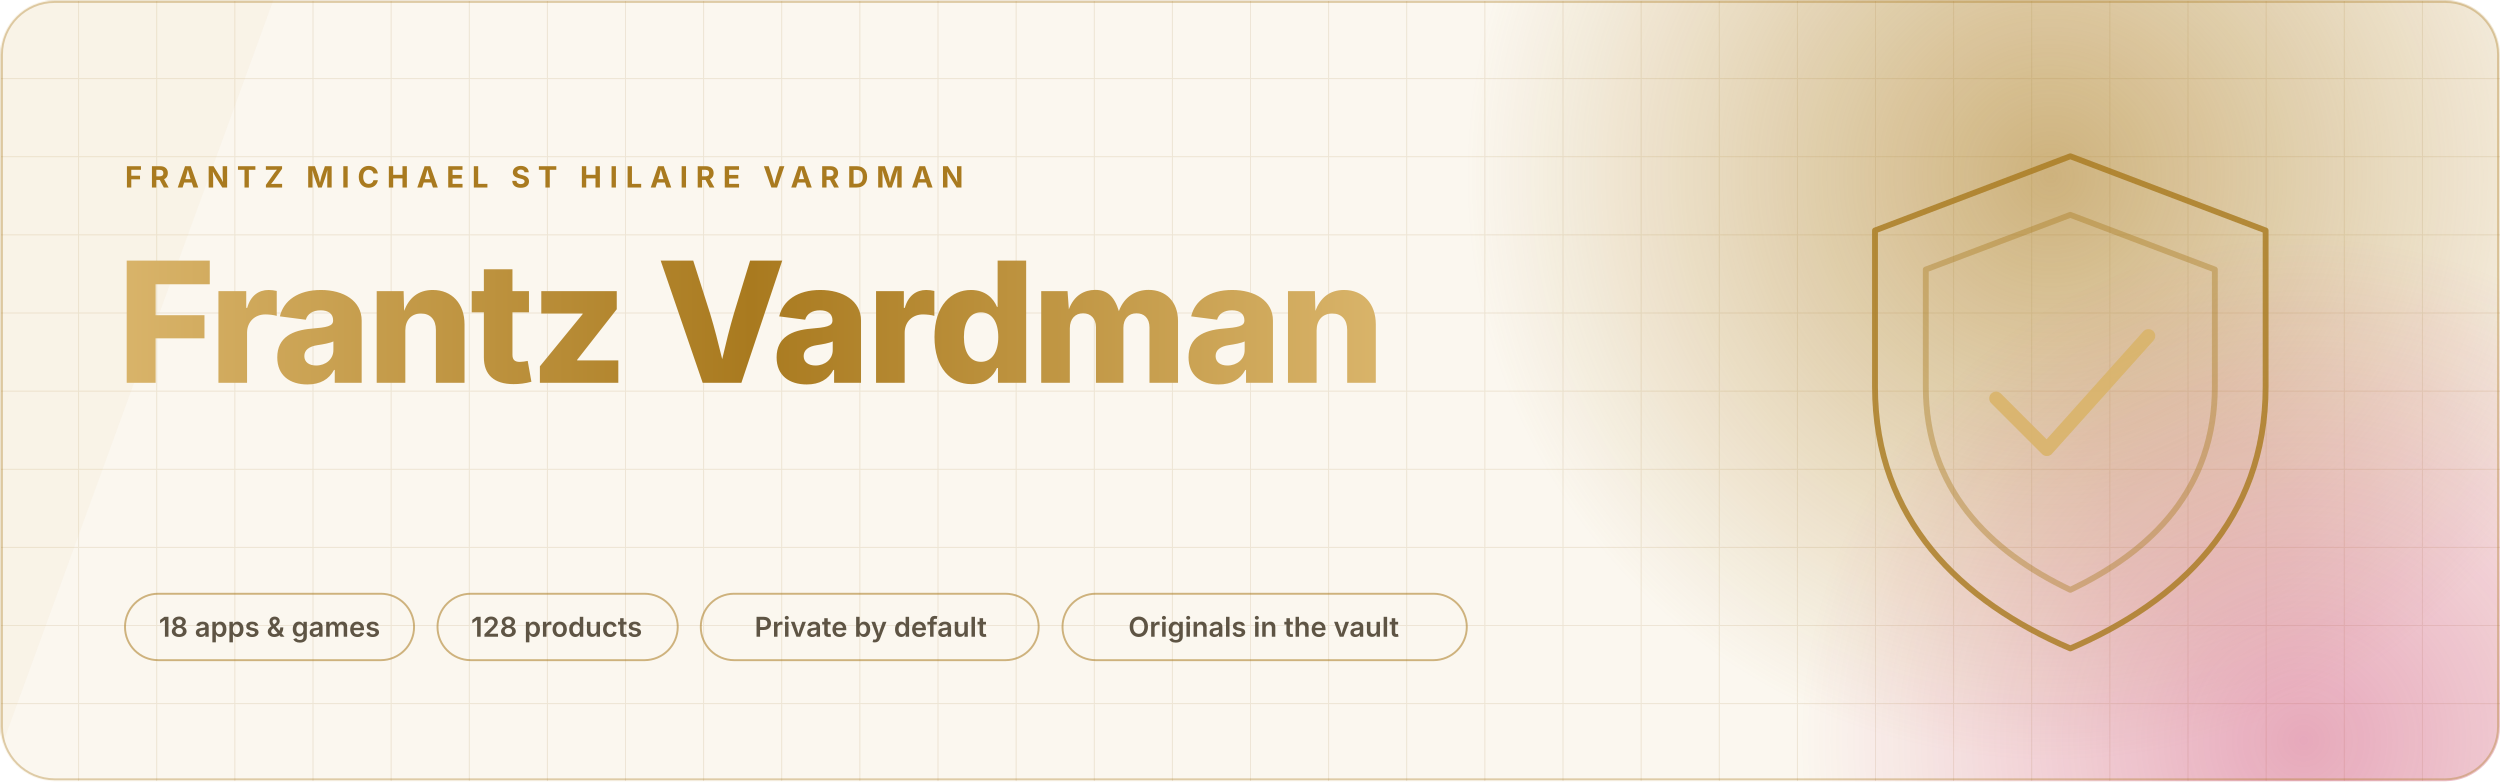
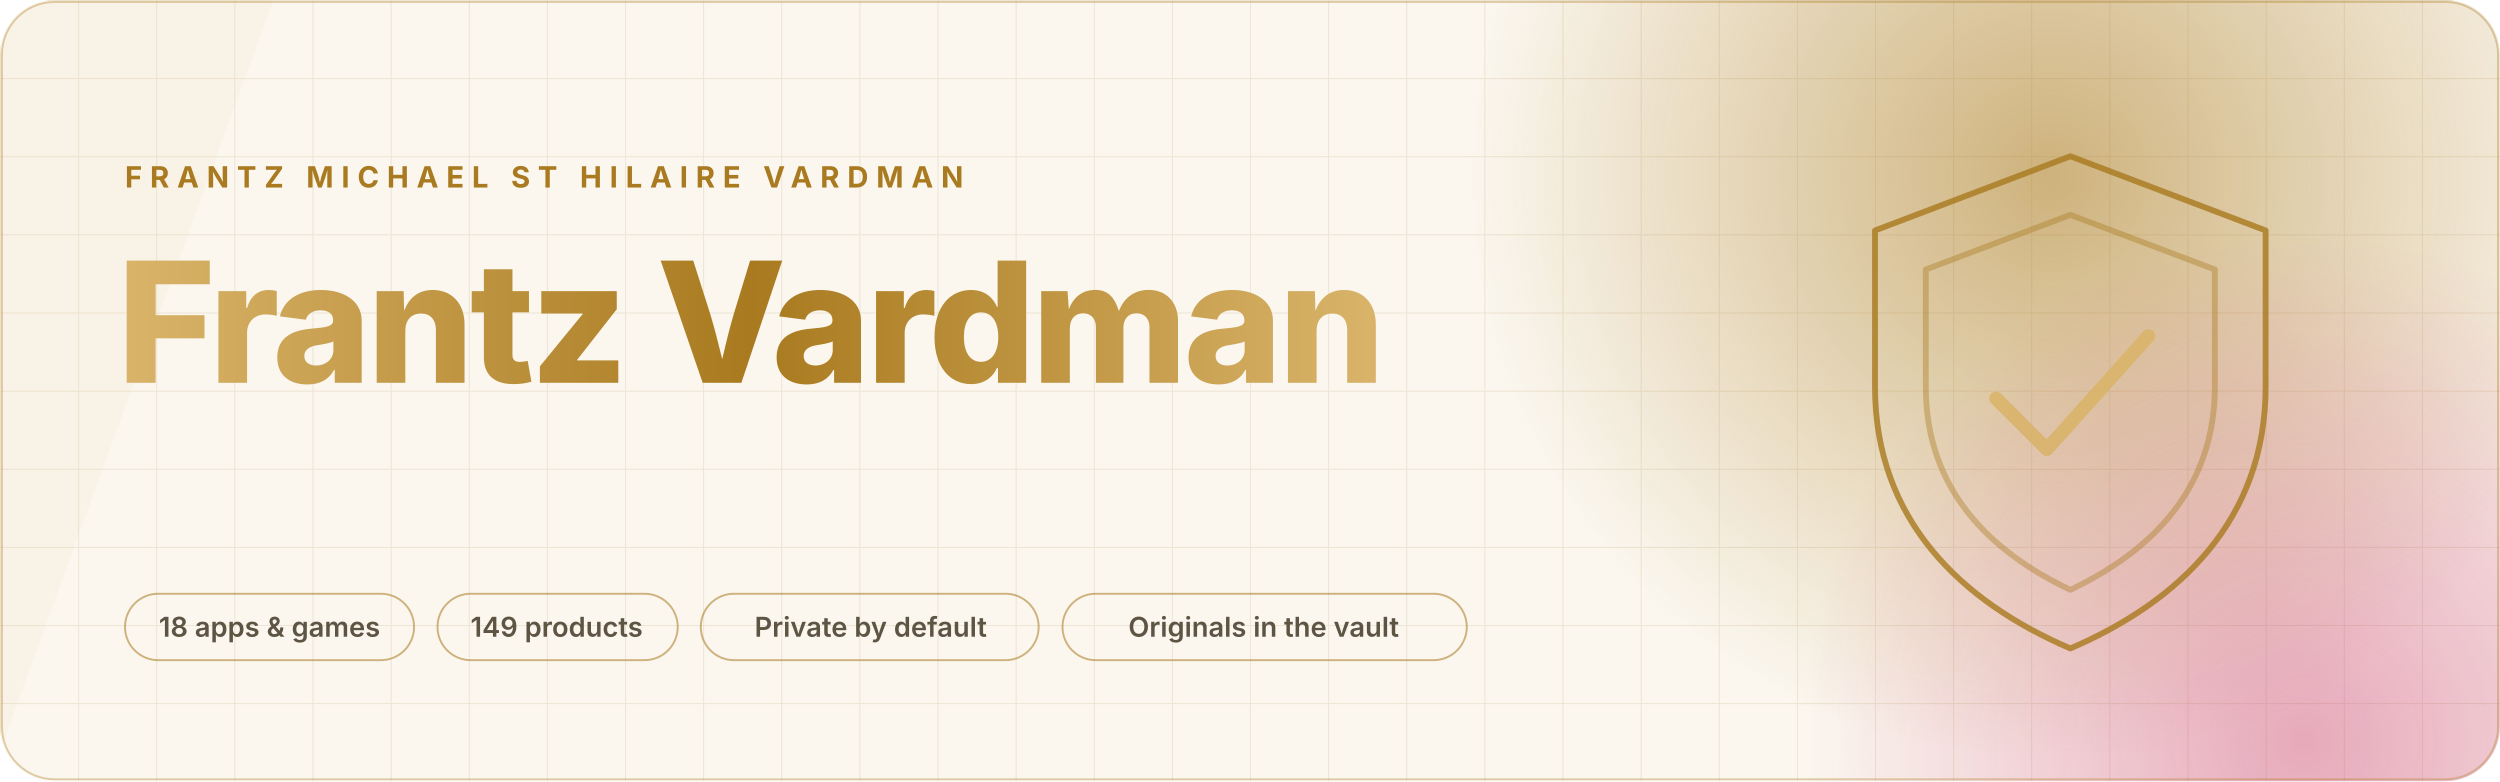
<svg xmlns="http://www.w3.org/2000/svg" width="1280" height="400" viewBox="0 0 1280 400" role="img" aria-label="Frantz Vardman: apps, asset protection and music">
  <defs>
    <linearGradient id="g" x1="0" x2="1">
      <stop offset="0" stop-color="#D9B46A" />
      <stop offset=".5" stop-color="#A97A1F" />
      <stop offset="1" stop-color="#D9B46A" />
    </linearGradient>
    <radialGradient id="o1">
      <stop offset="0" stop-color="#A97A1F" stop-opacity=".55" />
      <stop offset="1" stop-color="#A97A1F" stop-opacity="0" />
    </radialGradient>
    <radialGradient id="o2">
      <stop offset="0" stop-color="#C2185B" stop-opacity=".35" />
      <stop offset="1" stop-color="#C2185B" stop-opacity="0" />
    </radialGradient>
    <pattern id="grid" width="40" height="40" patternUnits="userSpaceOnUse">
      <path d="M40 0H0V40" fill="none" stroke="#E2D6BF" stroke-width="1" />
    </pattern>
    <clipPath id="c">
      <rect width="1280" height="400" rx="28" />
    </clipPath>
  </defs>
  <style>
 .k{font:700 15px 'Segoe UI', 'Inter', system-ui, -apple-system, Helvetica, Arial, sans-serif;letter-spacing:4px;fill:#A97A1F}
 .h{font:800 86px 'Segoe UI', 'Inter', system-ui, -apple-system, Helvetica, Arial, sans-serif;letter-spacing:-2px;fill:url(#g)}
 .r{font:500 30px 'Segoe UI', 'Inter', system-ui, -apple-system, Helvetica, Arial, sans-serif;fill:#17130C;opacity:0;animation:rot 14.0s infinite}
 .p{font:600 14px 'Segoe UI', 'Inter', system-ui, -apple-system, Helvetica, Arial, sans-serif;fill:#5E5444}
 @keyframes rot{0%{opacity:0;transform:translateY(14px)}3%{opacity:1;transform:none}22%{opacity:1;transform:none}25%{opacity:0;transform:translateY(-14px)}100%{opacity:0}}
 .r0{animation-delay:0.0s}.r1{animation-delay:3.5s}.r2{animation-delay:7.0s}.r3{animation-delay:10.5s}
 .f1{animation:drift 14s ease-in-out infinite alternate} .f2{animation:drift 18s ease-in-out infinite alternate-reverse}
 @keyframes drift{from{transform:translate(0,0)}to{transform:translate(-60px,30px)}}
 .sh{animation:shine 6s linear infinite} @keyframes shine{from{transform:translateX(-400px)}to{transform:translateX(1700px)}}
 .cur{animation:blink 1s steps(1) infinite} @keyframes blink{50%{opacity:0}}
</style>
  <g clip-path="url(#c)">
    <rect width="1280" height="400" fill="#FBF7EF" />
    <rect width="1280" height="400" fill="url(#grid)" opacity=".55" />
    <circle class="f1" cx="1050" cy="90" r="300" fill="url(#o1)" />
    <circle class="f2" cx="1180" cy="380" r="260" fill="url(#o2)" />
    <g transform="translate(930,70)" opacity=".9">
      <g fill="none" stroke="#A97A1F" stroke-width="3" stroke-linejoin="round">
        <path d="M130 10 L230 48 V128 C230 196 186 238 130 262 C74 238 30 196 30 128 V48 Z" stroke-opacity=".9" />
        <path d="M130 40 L204 68 V128 C204 180 172 212 130 232 C88 212 56 180 56 128 V68 Z" stroke-opacity=".45" />
        <path d="M92 134 l26 26 52 -58" stroke-width="7" stroke-linecap="round" stroke="#D9B46A" stroke-dasharray="140 200">
          <animate attributeName="stroke-dasharray" values="0 200;140 200;140 200;140 200" dur="5s" repeatCount="indefinite" />
        </path>
      </g>
    </g>
    <rect class="sh" x="0" y="0" width="140" height="400" fill="#D9B46A" opacity=".06" transform="skewX(-20)" />
    <text class="k" x="64" y="96">FRANTZ MICHAEL ST HILAIRE VARDMAN</text>
    <text class="h" x="60" y="196">Frantz Vardman</text>
-     <text class="r r0" x="64" y="268">Android apps and games, built from my phone</text>
+     <text class="r r0" x="64" y="268">Android apps and games</text>
    <text class="r r1" x="64" y="268">Free Lane: my own app store</text>
    <text class="r r2" x="64" y="268">Asset protection, intelligence and recovery</text>
    <text class="r r3" x="64" y="268">Original beats as AceThe_Kid</text>
    <rect class="cur" x="64" y="282" width="0" height="0" />
    <g transform="translate(64,304)">
      <rect width="148" height="34" rx="17" fill="none" stroke="#A97A1F" stroke-opacity=".55" />
      <text x="74" y="22" text-anchor="middle" class="p">18 apps &amp; games</text>
    </g>
    <g transform="translate(224.0,304)">
      <rect width="123" height="34" rx="17" fill="none" stroke="#A97A1F" stroke-opacity=".55" />
-       <text x="61" y="22" text-anchor="middle" class="p">128 products</text>
+       <text x="61" y="22" text-anchor="middle" class="p">149 products</text>
    </g>
    <g transform="translate(358.8,304)">
      <rect width="173" height="34" rx="17" fill="none" stroke="#A97A1F" stroke-opacity=".55" />
      <text x="87" y="22" text-anchor="middle" class="p">Private by default</text>
    </g>
    <g transform="translate(544.0,304)">
      <rect width="207" height="34" rx="17" fill="none" stroke="#A97A1F" stroke-opacity=".55" />
      <text x="103" y="22" text-anchor="middle" class="p">Originals in the vault</text>
    </g>
    <rect width="1278" height="398" x="1" y="1" rx="27" fill="none" stroke="#A97A1F" stroke-opacity=".35" />
  </g>
</svg>
